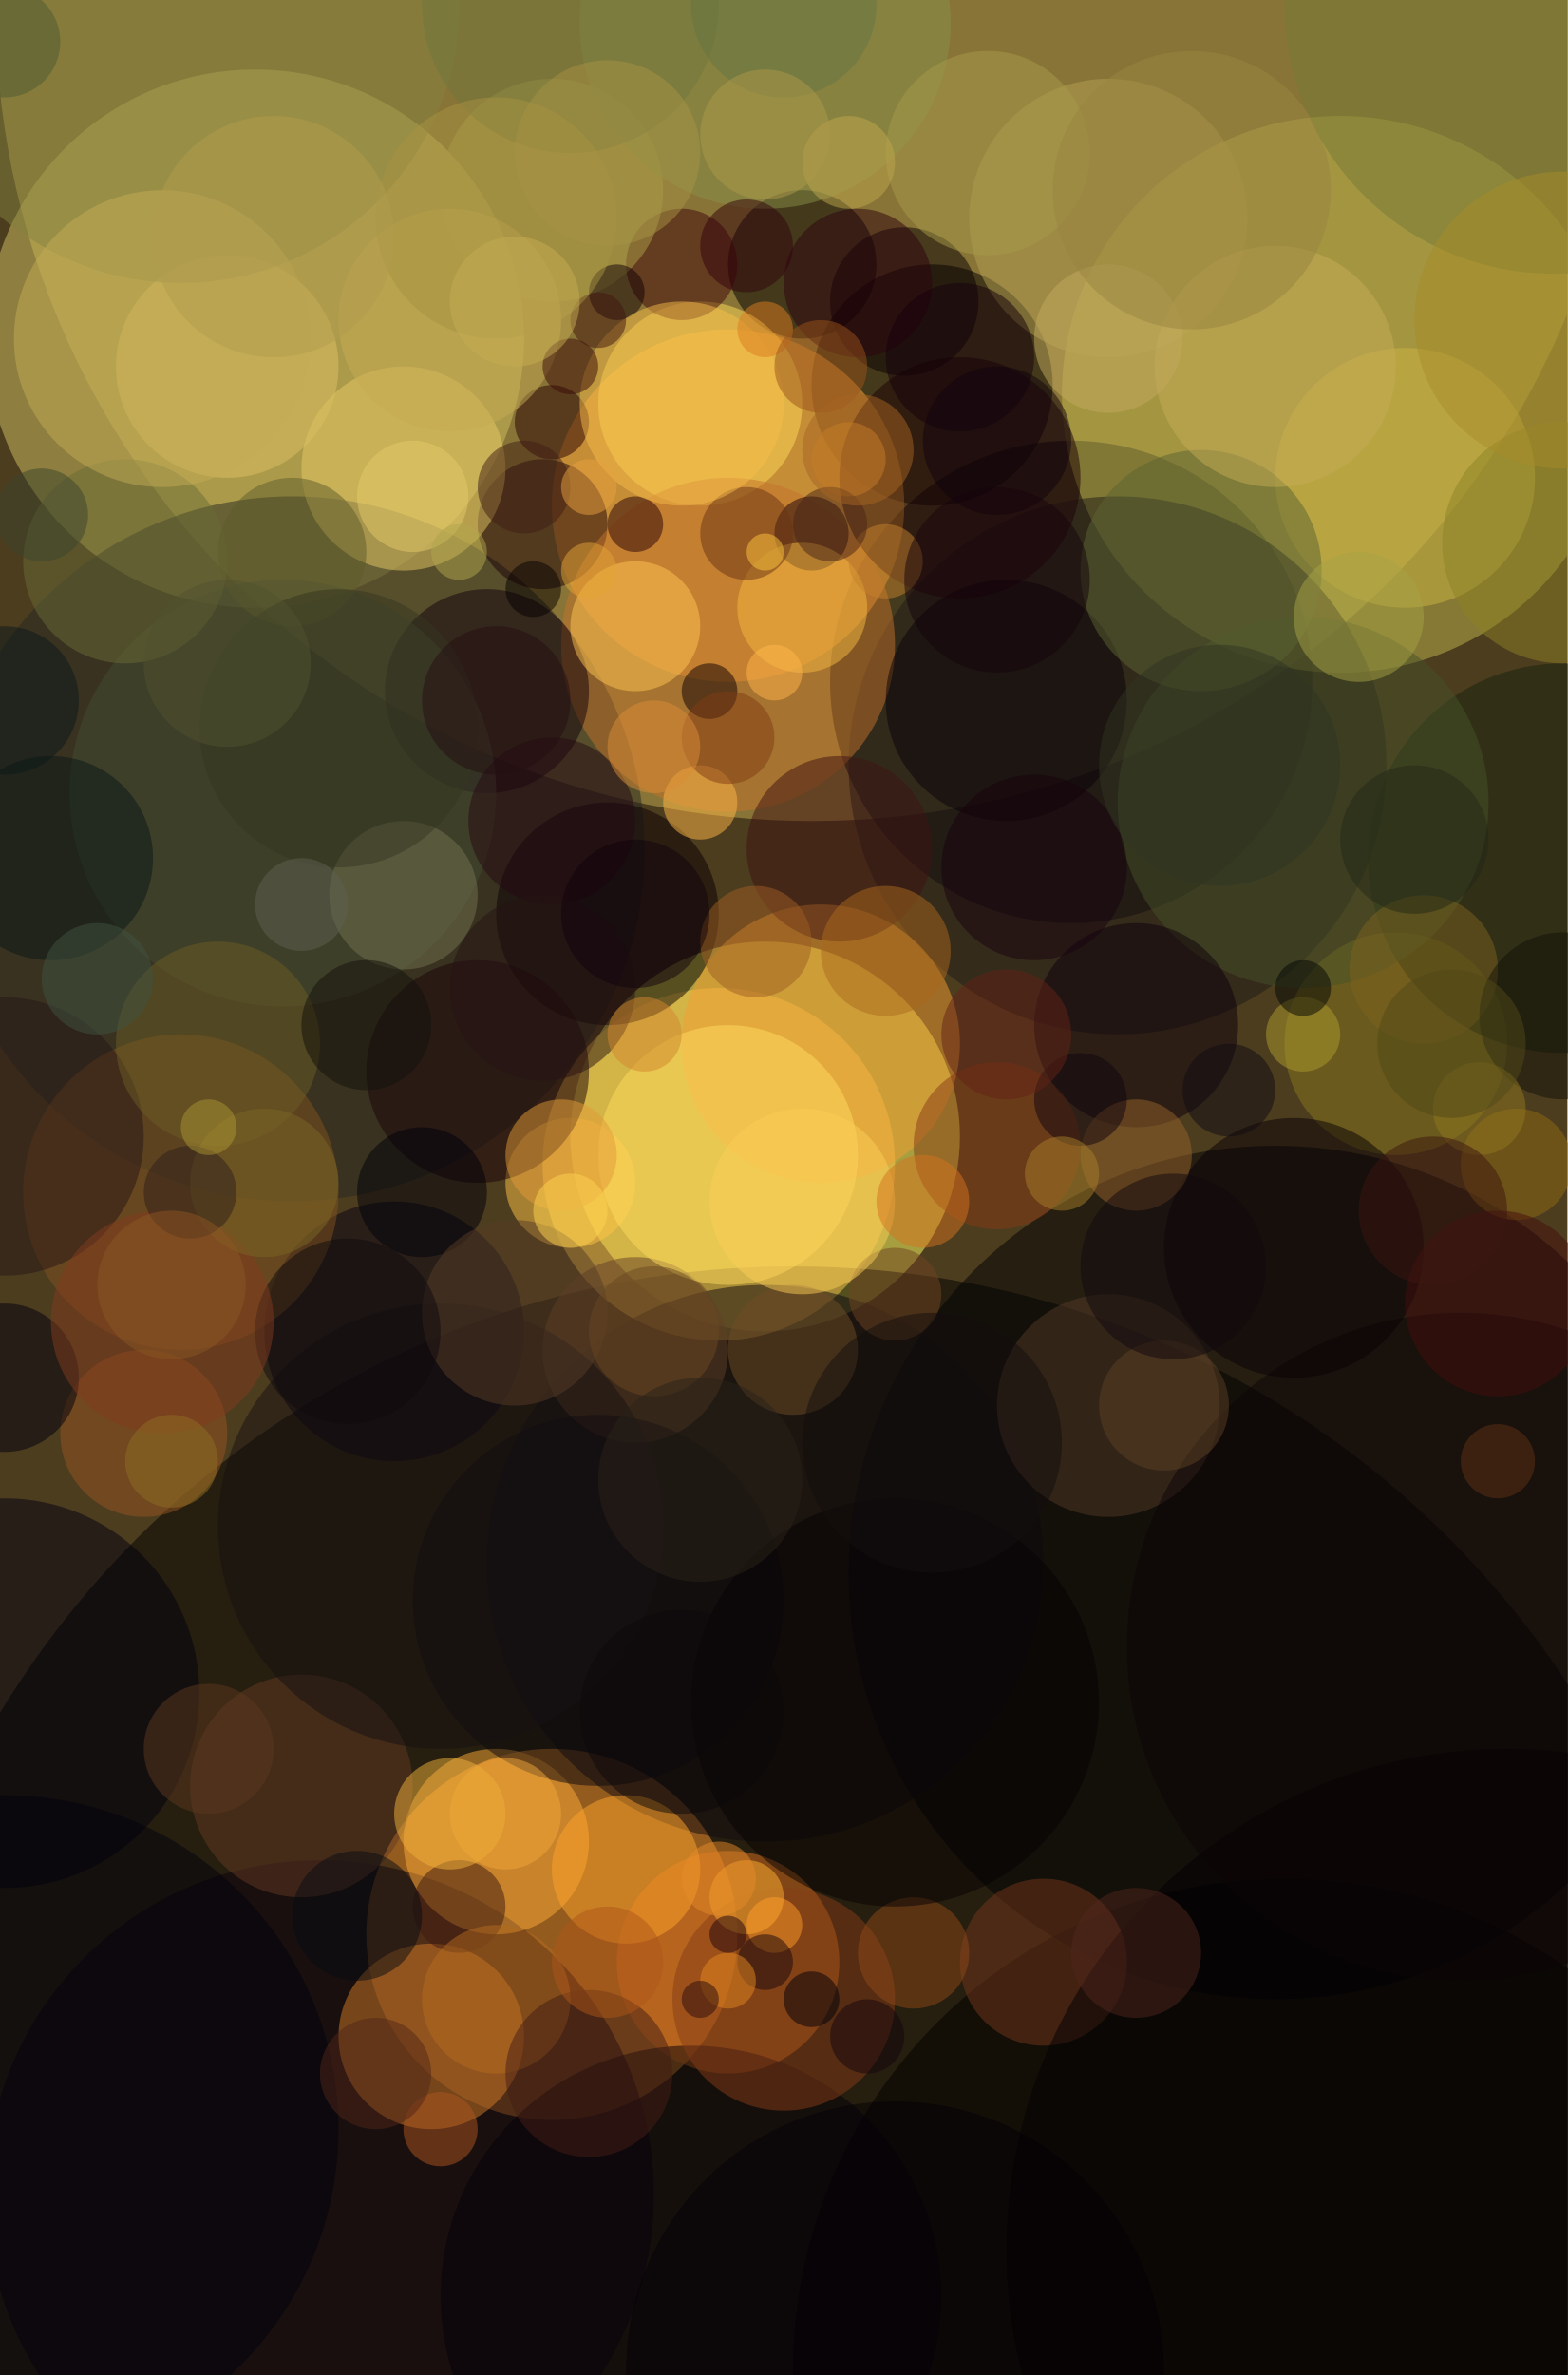
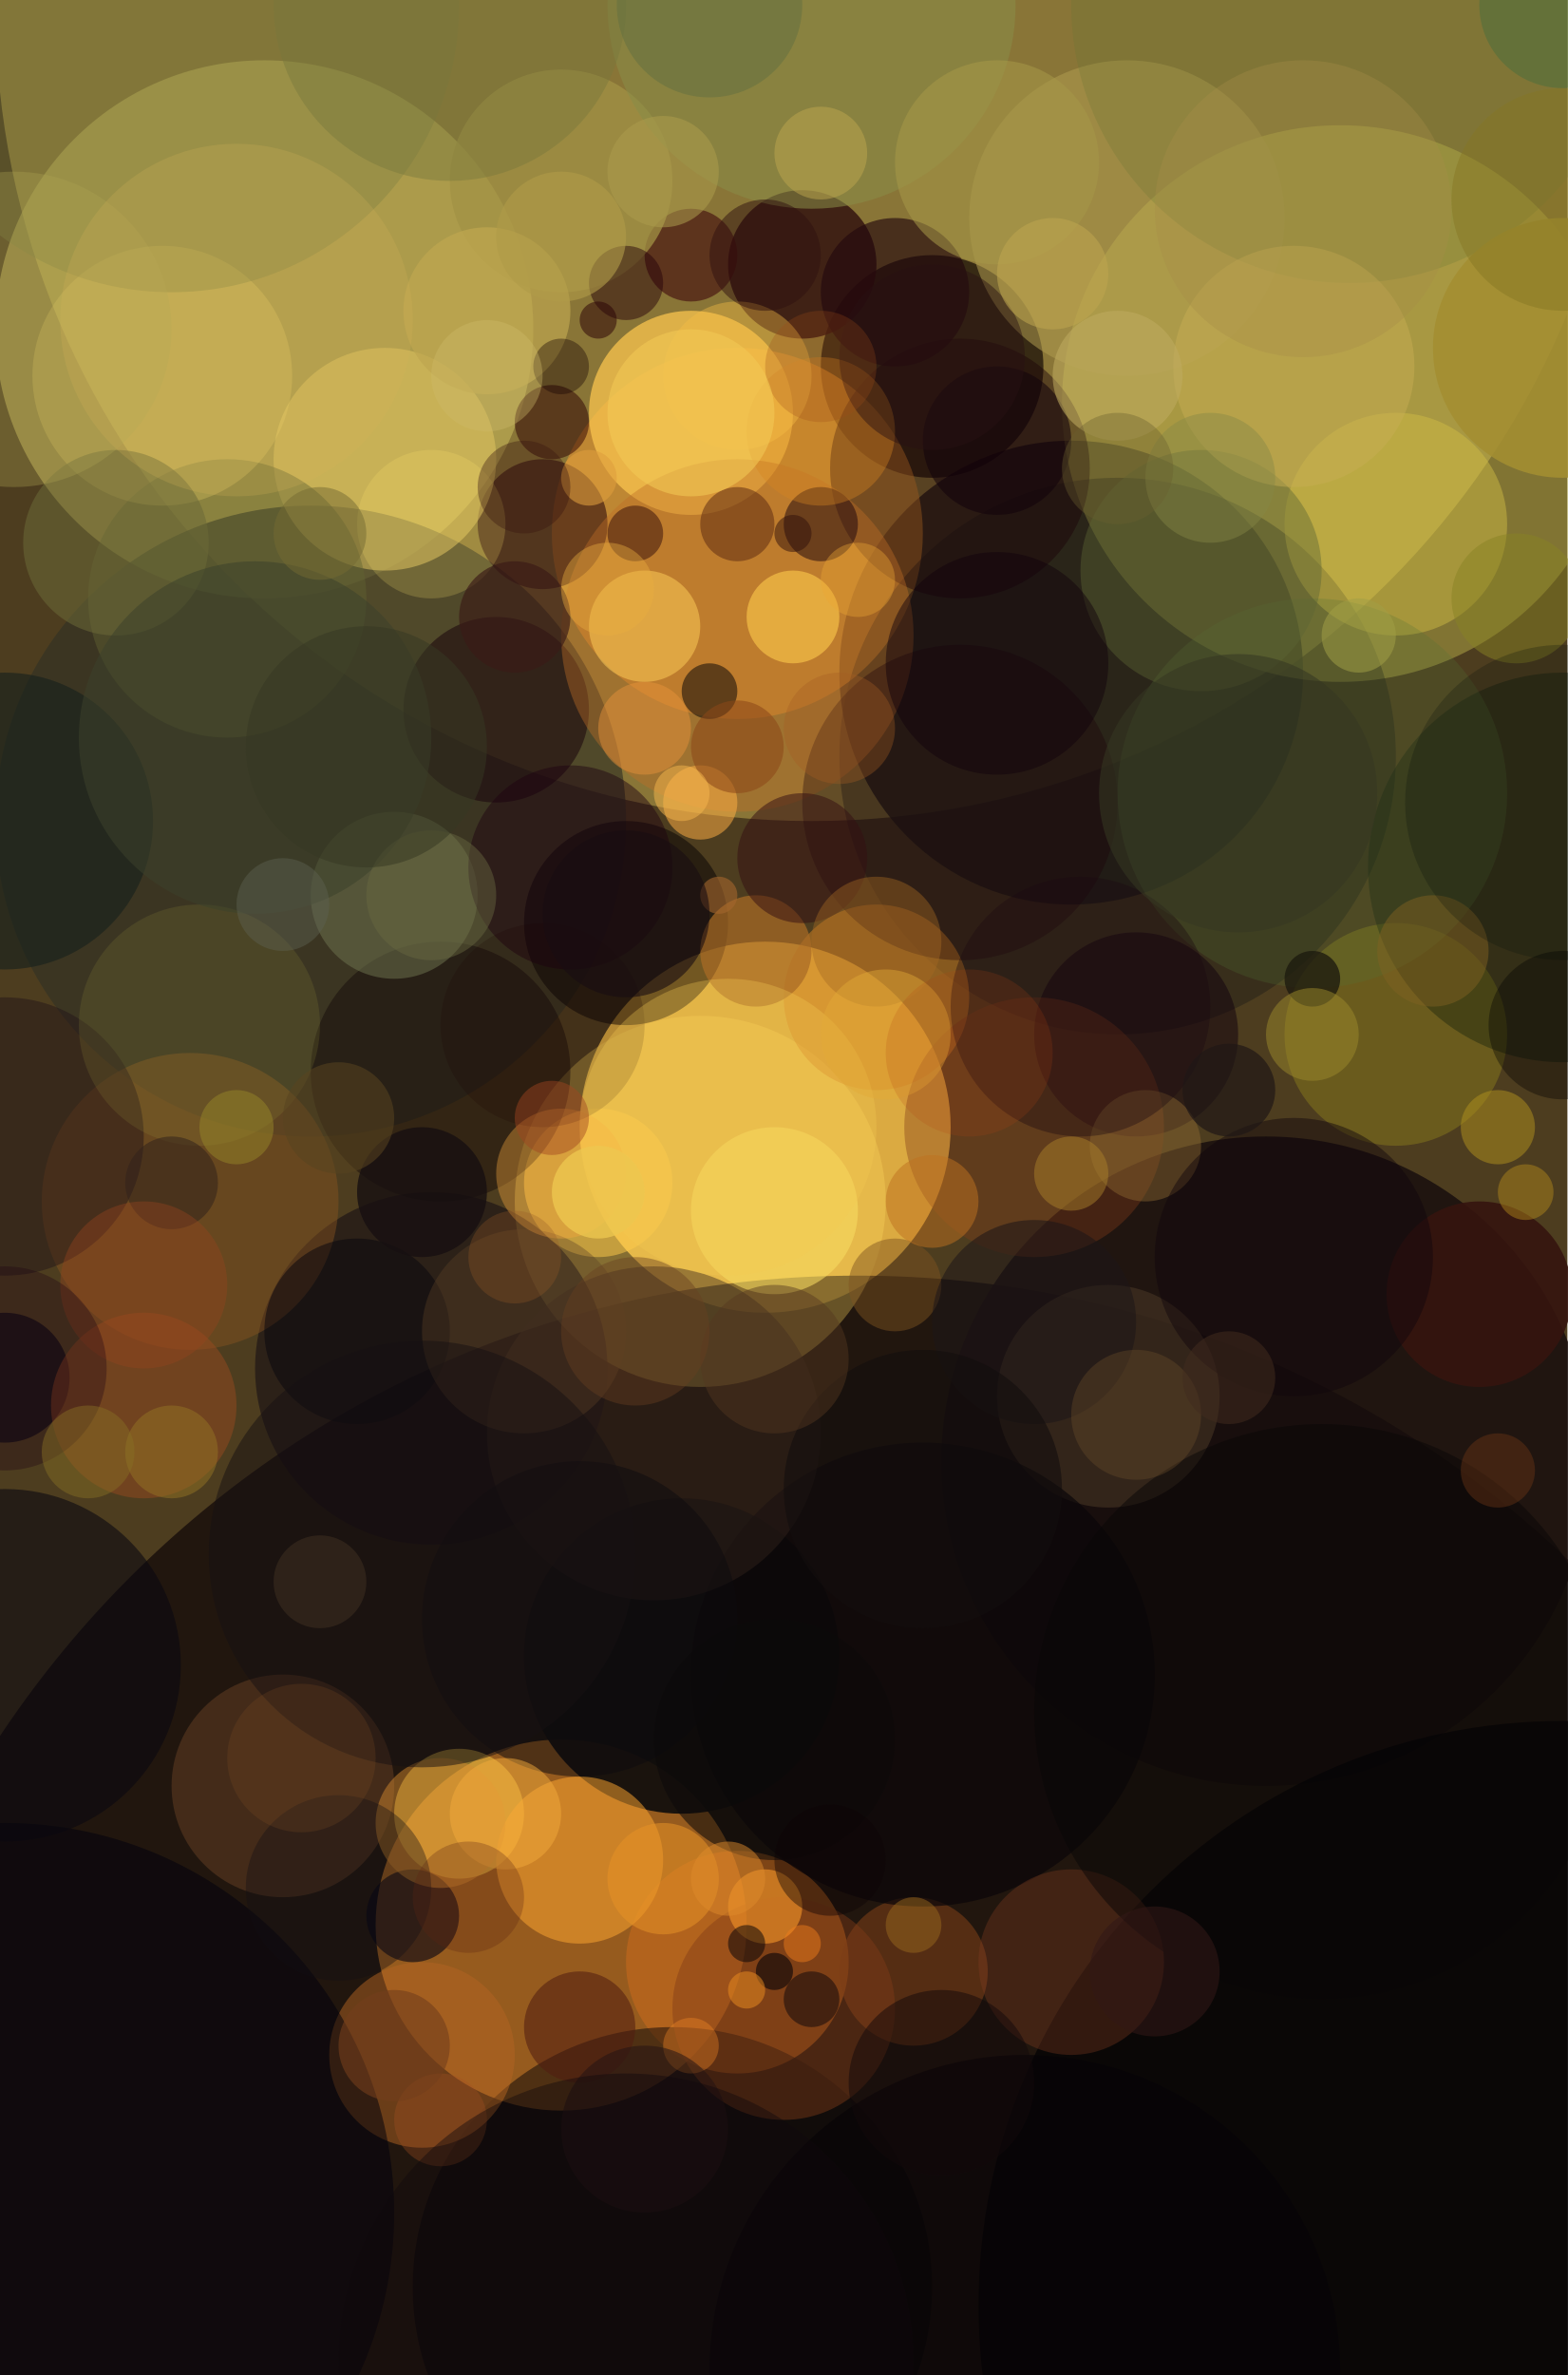
- <svg xmlns="http://www.w3.org/2000/svg" version="1.1" width="507" height="768">
-   <rect x="0" y="0" width="507" height="768" fill="#4d3d1f" />
-   <g transform="scale(3) translate(0.5 0.5)">
-     <ellipse fill="#c6ac50" fill-opacity="0.502" cx="87" cy="0" rx="88" ry="88" />
-     <ellipse fill="#ffff60" fill-opacity="0.502" cx="82" cy="122" rx="21" ry="21" />
-     <ellipse fill="#000000" fill-opacity="0.502" cx="85" cy="236" rx="100" ry="100" />
-     <ellipse fill="#ff972e" fill-opacity="0.502" cx="59" cy="208" rx="20" ry="20" />
-     <ellipse fill="#000007" fill-opacity="0.502" cx="115" cy="73" rx="26" ry="26" />
-     <ellipse fill="#cfc060" fill-opacity="0.502" cx="27" cy="36" rx="29" ry="29" />
-     <ellipse fill="#c0b54d" fill-opacity="0.502" cx="144" cy="42" rx="30" ry="30" />
-     <ellipse fill="#000005" fill-opacity="0.502" cx="137" cy="169" rx="46" ry="46" />
-     <ellipse fill="#000000" fill-opacity="0.502" cx="100" cy="41" rx="13" ry="13" />
-     <ellipse fill="#262922" fill-opacity="0.502" cx="31" cy="91" rx="38" ry="38" />
-     <ellipse fill="#ffca51" fill-opacity="0.502" cx="77" cy="125" rx="19" ry="19" />
-     <ellipse fill="#ffa536" fill-opacity="0.502" cx="78" cy="54" rx="19" ry="19" />
-     <ellipse fill="#000000" fill-opacity="0.502" cx="138" cy="255" rx="53" ry="53" />
-     <ellipse fill="#dc6f1e" fill-opacity="0.502" cx="78" cy="211" rx="12" ry="12" />
-     <ellipse fill="#1f1b18" fill-opacity="0.502" cx="120" cy="82" rx="29" ry="29" />
-     <ellipse fill="#000000" fill-opacity="0.502" cx="86" cy="28" rx="8" ry="8" />
-     <ellipse fill="#0d010e" fill-opacity="0.502" cx="34" cy="236" rx="36" ry="36" />
-     <ellipse fill="#d57d26" fill-opacity="0.502" cx="46" cy="219" rx="10" ry="10" />
-     <ellipse fill="#fcac38" fill-opacity="0.502" cx="53" cy="198" rx="10" ry="10" />
-     <ellipse fill="#ffdb58" fill-opacity="0.502" cx="75" cy="43" rx="11" ry="11" />
-     <ellipse fill="#110a10" fill-opacity="0.502" cx="82" cy="168" rx="30" ry="30" />
-     <ellipse fill="#1b0007" fill-opacity="0.502" cx="58" cy="56" rx="7" ry="7" />
-     <ellipse fill="#f49e33" fill-opacity="0.502" cx="88" cy="112" rx="15" ry="15" />
-     <ellipse fill="#0a0004" fill-opacity="0.502" cx="65" cy="98" rx="12" ry="12" />
-     <ellipse fill="#c3732a" fill-opacity="0.502" cx="78" cy="69" rx="18" ry="18" />
-     <ellipse fill="#060112" fill-opacity="0.502" cx="42" cy="143" rx="14" ry="14" />
-     <ellipse fill="#e6c864" fill-opacity="0.502" cx="43" cy="50" rx="11" ry="11" />
-     <ellipse fill="#1d0006" fill-opacity="0.502" cx="103" cy="51" rx="13" ry="13" />
-     <ellipse fill="#13010c" fill-opacity="0.502" cx="52" cy="74" rx="11" ry="11" />
-     <ellipse fill="#815220" fill-opacity="0.502" cx="19" cy="128" rx="17" ry="17" />
-     <ellipse fill="#ffc446" fill-opacity="0.502" cx="61" cy="127" rx="7" ry="7" />
-     <ellipse fill="#090002" fill-opacity="0.502" cx="97" cy="32" rx="8" ry="8" />
-     <ellipse fill="#89791c" fill-opacity="0.502" cx="150" cy="112" rx="12" ry="12" />
-     <ellipse fill="#543a29" fill-opacity="0.502" cx="119" cy="151" rx="12" ry="12" />
-     <ellipse fill="#ffa42b" fill-opacity="0.502" cx="67" cy="201" rx="8" ry="8" />
-     <ellipse fill="#050008" fill-opacity="0.502" cx="74" cy="247" rx="27" ry="27" />
-     <ellipse fill="#624026" fill-opacity="0.502" cx="68" cy="145" rx="10" ry="10" />
-     <ellipse fill="#ffdc5e" fill-opacity="0.502" cx="78" cy="124" rx="14" ry="14" />
-     <ellipse fill="#75371d" fill-opacity="0.502" cx="112" cy="211" rx="9" ry="9" />
-     <ellipse fill="#b4a053" fill-opacity="0.502" cx="119" cy="23" rx="15" ry="15" />
-     <ellipse fill="#030010" fill-opacity="0.502" cx="0" cy="182" rx="21" ry="21" />
-     <ellipse fill="#16230f" fill-opacity="0.502" cx="168" cy="92" rx="21" ry="21" />
-     <ellipse fill="#454c33" fill-opacity="0.502" cx="30" cy="85" rx="23" ry="23" />
-     <ellipse fill="#475229" fill-opacity="0.502" cx="140" cy="86" rx="20" ry="20" />
-     <ellipse fill="#1b0208" fill-opacity="0.502" cx="51" cy="115" rx="12" ry="12" />
-     <ellipse fill="#410508" fill-opacity="0.502" cx="73" cy="28" rx="6" ry="6" />
-     <ellipse fill="#643b23" fill-opacity="0.502" cx="32" cy="192" rx="12" ry="12" />
-     <ellipse fill="#020005" fill-opacity="0.502" cx="162" cy="242" rx="54" ry="54" />
-     <ellipse fill="#160008" fill-opacity="0.502" cx="87" cy="57" rx="4" ry="4" />
-     <ellipse fill="#0a0008" fill-opacity="0.502" cx="108" cy="75" rx="13" ry="13" />
-     <ellipse fill="#0f000d" fill-opacity="0.502" cx="122" cy="110" rx="11" ry="11" />
-     <ellipse fill="#ccb544" fill-opacity="0.502" cx="151" cy="51" rx="14" ry="14" />
-     <ellipse fill="#853d17" fill-opacity="0.502" cx="84" cy="215" rx="12" ry="12" />
-     <ellipse fill="#00020d" fill-opacity="0.502" cx="0" cy="229" rx="36" ry="36" />
-     <ellipse fill="#ffc552" fill-opacity="0.502" cx="68" cy="67" rx="7" ry="7" />
-     <ellipse fill="#dbc062" fill-opacity="0.502" cx="24" cy="39" rx="12" ry="12" />
-     <ellipse fill="#3f1313" fill-opacity="0.502" cx="90" cy="91" rx="10" ry="10" />
-     <ellipse fill="#080007" fill-opacity="0.502" cx="139" cy="134" rx="14" ry="14" />
-     <ellipse fill="#aea04a" fill-opacity="0.502" cx="59" cy="20" rx="12" ry="12" />
-     <ellipse fill="#965421" fill-opacity="0.502" cx="15" cy="154" rx="9" ry="9" />
-     <ellipse fill="#0c080e" fill-opacity="0.502" cx="64" cy="172" rx="20" ry="20" />
-     <ellipse fill="#6b6c37" fill-opacity="0.502" cx="13" cy="60" rx="11" ry="11" />
-     <ellipse fill="#261717" fill-opacity="0.502" cx="0" cy="122" rx="15" ry="15" />
-     <ellipse fill="#5a6433" fill-opacity="0.502" cx="129" cy="61" rx="13" ry="13" />
-     <ellipse fill="#883a15" fill-opacity="0.502" cx="107" cy="123" rx="9" ry="9" />
-     <ellipse fill="#00000f" fill-opacity="0.502" cx="0" cy="148" rx="8" ry="8" />
-     <ellipse fill="#290004" fill-opacity="0.502" cx="59" cy="45" rx="4" ry="4" />
-     <ellipse fill="#ffaf30" fill-opacity="0.502" cx="80" cy="204" rx="4" ry="4" />
-     <ellipse fill="#848141" fill-opacity="0.502" cx="19" cy="0" rx="30" ry="30" />
-     <ellipse fill="#737350" fill-opacity="0.502" cx="43" cy="96" rx="8" ry="8" />
-     <ellipse fill="#3e1a11" fill-opacity="0.502" cx="49" cy="205" rx="5" ry="5" />
-     <ellipse fill="#0c0002" fill-opacity="0.502" cx="76" cy="74" rx="3" ry="3" />
-     <ellipse fill="#8d4918" fill-opacity="0.502" cx="98" cy="210" rx="6" ry="6" />
-     <ellipse fill="#ffb746" fill-opacity="0.502" cx="75" cy="86" rx="4" ry="4" />
-     <ellipse fill="#060205" fill-opacity="0.502" cx="96" cy="183" rx="22" ry="22" />
-     <ellipse fill="#95622c" fill-opacity="0.502" cx="122" cy="124" rx="6" ry="6" />
-     <ellipse fill="#091616" fill-opacity="0.502" cx="5" cy="92" rx="11" ry="11" />
-     <ellipse fill="#f6b941" fill-opacity="0.502" cx="86" cy="65" rx="7" ry="7" />
-     <ellipse fill="#714d27" fill-opacity="0.502" cx="85" cy="145" rx="7" ry="7" />
-     <ellipse fill="#c1ab55" fill-opacity="0.502" cx="17" cy="36" rx="16" ry="16" />
-     <ellipse fill="#f2b23d" fill-opacity="0.502" cx="48" cy="195" rx="6" ry="6" />
-     <ellipse fill="#290206" fill-opacity="0.502" cx="68" cy="56" rx="3" ry="3" />
-     <ellipse fill="#0d0407" fill-opacity="0.502" cx="157" cy="177" rx="36" ry="36" />
-     <ellipse fill="#87904a" fill-opacity="0.502" cx="82" cy="2" rx="20" ry="20" />
-     <ellipse fill="#6a3515" fill-opacity="0.502" cx="80" cy="57" rx="5" ry="5" />
-     <ellipse fill="#01000a" fill-opacity="0.502" cx="45" cy="128" rx="7" ry="7" />
-     <ellipse fill="#9d5e23" fill-opacity="0.502" cx="81" cy="101" rx="6" ry="6" />
-     <ellipse fill="#c6ac54" fill-opacity="0.502" cx="48" cy="34" rx="12" ry="12" />
-     <ellipse fill="#e4932b" fill-opacity="0.502" cx="91" cy="49" rx="4" ry="4" />
-     <ellipse fill="#ae5721" fill-opacity="0.502" cx="47" cy="229" rx="4" ry="4" />
-     <ellipse fill="#161013" fill-opacity="0.502" cx="47" cy="164" rx="24" ry="24" />
-     <ellipse fill="#100006" fill-opacity="0.502" cx="66" cy="31" rx="3" ry="3" />
-     <ellipse fill="#573c26" fill-opacity="0.502" cx="55" cy="141" rx="10" ry="10" />
-     <ellipse fill="#757a35" fill-opacity="0.502" cx="167" cy="0" rx="29" ry="29" />
-     <ellipse fill="#b36a1f" fill-opacity="0.502" cx="53" cy="215" rx="8" ry="8" />
-     <ellipse fill="#c5ac56" fill-opacity="0.502" cx="137" cy="39" rx="13" ry="13" />
-     <ellipse fill="#090c13" fill-opacity="0.502" cx="38" cy="206" rx="7" ry="7" />
-     <ellipse fill="#50271c" fill-opacity="0.502" cx="122" cy="210" rx="7" ry="7" />
-     <ellipse fill="#e29939" fill-opacity="0.502" cx="60" cy="124" rx="6" ry="6" />
-     <ellipse fill="#6a5d25" fill-opacity="0.502" cx="23" cy="112" rx="11" ry="11" />
-     <ellipse fill="#7c621f" fill-opacity="0.502" cx="153" cy="104" rx="8" ry="8" />
-     <ellipse fill="#aa681d" fill-opacity="0.502" cx="95" cy="102" rx="7" ry="7" />
-     <ellipse fill="#2d030e" fill-opacity="0.502" cx="92" cy="30" rx="8" ry="8" />
-     <ellipse fill="#260813" fill-opacity="0.502" cx="59" cy="88" rx="9" ry="9" />
-     <ellipse fill="#a5a245" fill-opacity="0.502" cx="146" cy="66" rx="7" ry="7" />
-     <ellipse fill="#8b8224" fill-opacity="0.502" cx="168" cy="58" rx="13" ry="13" />
-     <ellipse fill="#8f6a14" fill-opacity="0.502" cx="163" cy="125" rx="6" ry="6" />
-     <ellipse fill="#c5812c" fill-opacity="0.502" cx="95" cy="60" rx="4" ry="4" />
-     <ellipse fill="#470f0e" fill-opacity="0.502" cx="161" cy="140" rx="10" ry="10" />
-     <ellipse fill="#17000d" fill-opacity="0.502" cx="103" cy="38" rx="8" ry="8" />
-     <ellipse fill="#c1aa5e" fill-opacity="0.502" cx="119" cy="36" rx="8" ry="8" />
-     <ellipse fill="#00000b" fill-opacity="0.502" cx="87" cy="215" rx="3" ry="3" />
-     <ellipse fill="#070000" fill-opacity="0.502" cx="57" cy="63" rx="3" ry="3" />
-     <ellipse fill="#0f0a0f" fill-opacity="0.502" cx="37" cy="143" rx="10" ry="10" />
-     <ellipse fill="#33020d" fill-opacity="0.502" cx="80" cy="26" rx="5" ry="5" />
-     <ellipse fill="#f5bb4b" fill-opacity="0.502" cx="73" cy="43" rx="11" ry="11" />
-     <ellipse fill="#813a1e" fill-opacity="0.502" cx="17" cy="142" rx="12" ry="12" />
-     <ellipse fill="#ae9b2f" fill-opacity="0.502" cx="140" cy="111" rx="4" ry="4" />
-     <ellipse fill="#a59a4a" fill-opacity="0.502" cx="106" cy="16" rx="11" ry="11" />
-     <ellipse fill="#ff9d28" fill-opacity="0.502" cx="83" cy="207" rx="3" ry="3" />
-     <ellipse fill="#704422" fill-opacity="0.502" cx="96" cy="139" rx="5" ry="5" />
-     <ellipse fill="#db7d1e" fill-opacity="0.502" cx="82" cy="35" rx="3" ry="3" />
-     <ellipse fill="#451e14" fill-opacity="0.502" cx="63" cy="223" rx="9" ry="9" />
-     <ellipse fill="#3a0b08" fill-opacity="0.502" cx="61" cy="39" rx="3" ry="3" />
-     <ellipse fill="#fbce57" fill-opacity="0.502" cx="86" cy="129" rx="10" ry="10" />
-     <ellipse fill="#803d15" fill-opacity="0.502" cx="78" cy="79" rx="5" ry="5" />
-     <ellipse fill="#10050e" fill-opacity="0.502" cx="116" cy="118" rx="5" ry="5" />
-     <ellipse fill="#a58b29" fill-opacity="0.502" cx="168" cy="34" rx="16" ry="16" />
-     <ellipse fill="#5c4025" fill-opacity="0.502" cx="125" cy="151" rx="7" ry="7" />
-     <ellipse fill="#401e15" fill-opacity="0.502" cx="56" cy="52" rx="5" ry="5" />
-     <ellipse fill="#6b4923" fill-opacity="0.502" cx="70" cy="143" rx="7" ry="7" />
-     <ellipse fill="#12100a" fill-opacity="0.502" cx="39" cy="110" rx="7" ry="7" />
-     <ellipse fill="#a67e29" fill-opacity="0.502" cx="114" cy="126" rx="4" ry="4" />
-     <ellipse fill="#988441" fill-opacity="0.502" cx="128" cy="20" rx="15" ry="15" />
-     <ellipse fill="#5e5c2b" fill-opacity="0.502" cx="31" cy="59" rx="8" ry="8" />
-     <ellipse fill="#020606" fill-opacity="0.502" cx="140" cy="106" rx="3" ry="3" />
-     <ellipse fill="#100a13" fill-opacity="0.502" cx="132" cy="117" rx="5" ry="5" />
-     <ellipse fill="#19080c" fill-opacity="0.502" cx="82" cy="211" rx="3" ry="3" />
-     <ellipse fill="#5d3920" fill-opacity="0.502" cx="22" cy="188" rx="7" ry="7" />
-     <ellipse fill="#7d6725" fill-opacity="0.502" cx="28" cy="127" rx="8" ry="8" />
-     <ellipse fill="#d4721f" fill-opacity="0.502" cx="99" cy="129" rx="5" ry="5" />
-     <ellipse fill="#2f1f1c" fill-opacity="0.502" cx="20" cy="128" rx="5" ry="5" />
-     <ellipse fill="#71763c" fill-opacity="0.502" cx="61" cy="0" rx="16" ry="16" />
-     <ellipse fill="#131208" fill-opacity="0.502" cx="168" cy="109" rx="9" ry="9" />
-     <ellipse fill="#e3c96a" fill-opacity="0.502" cx="44" cy="53" rx="6" ry="6" />
-     <ellipse fill="#140e0f" fill-opacity="0.502" cx="100" cy="155" rx="14" ry="14" />
-     <ellipse fill="#bea54d" fill-opacity="0.502" cx="91" cy="17" rx="5" ry="5" />
-     <ellipse fill="#050107" fill-opacity="0.502" cx="96" cy="255" rx="29" ry="29" />
-     <ellipse fill="#da8c37" fill-opacity="0.502" cx="70" cy="80" rx="5" ry="5" />
-     <ellipse fill="#e79f3e" fill-opacity="0.502" cx="63" cy="52" rx="3" ry="3" />
-     <ellipse fill="#343621" fill-opacity="0.502" cx="36" cy="78" rx="15" ry="15" />
-     <ellipse fill="#18020e" fill-opacity="0.502" cx="111" cy="93" rx="10" ry="10" />
-     <ellipse fill="#11030c" fill-opacity="0.502" cx="107" cy="47" rx="8" ry="8" />
-     <ellipse fill="#2b2219" fill-opacity="0.502" cx="75" cy="159" rx="11" ry="11" />
-     <ellipse fill="#11090f" fill-opacity="0.502" cx="126" cy="136" rx="10" ry="10" />
-     <ellipse fill="#512619" fill-opacity="0.502" cx="40" cy="223" rx="6" ry="6" />
-     <ellipse fill="#43160f" fill-opacity="0.502" cx="64" cy="34" rx="3" ry="3" />
-     <ellipse fill="#a59244" fill-opacity="0.502" cx="65" cy="16" rx="10" ry="10" />
-     <ellipse fill="#e68a29" fill-opacity="0.502" cx="77" cy="202" rx="4" ry="4" />
-     <ellipse fill="#e38821" fill-opacity="0.502" cx="78" cy="213" rx="3" ry="3" />
-     <ellipse fill="#99521a" fill-opacity="0.502" cx="88" cy="39" rx="5" ry="5" />
-     <ellipse fill="#261212" fill-opacity="0.502" cx="58" cy="106" rx="10" ry="10" />
-     <ellipse fill="#3b452c" fill-opacity="0.502" cx="4" cy="55" rx="5" ry="5" />
-     <ellipse fill="#a59142" fill-opacity="0.502" cx="53" cy="23" rx="13" ry="13" />
-     <ellipse fill="#fdd451" fill-opacity="0.502" cx="61" cy="130" rx="4" ry="4" />
-     <ellipse fill="#603117" fill-opacity="0.502" cx="161" cy="157" rx="4" ry="4" />
-     <ellipse fill="#632316" fill-opacity="0.502" cx="108" cy="111" rx="7" ry="7" />
-     <ellipse fill="#90781e" fill-opacity="0.502" cx="159" cy="119" rx="5" ry="5" />
-     <ellipse fill="#efa838" fill-opacity="0.502" cx="54" cy="195" rx="6" ry="6" />
-     <ellipse fill="#0c090a" fill-opacity="0.502" cx="73" cy="184" rx="11" ry="11" />
-     <ellipse fill="#e4a336" fill-opacity="0.502" cx="63" cy="61" rx="3" ry="3" />
-     <ellipse fill="#ffc53d" fill-opacity="0.502" cx="82" cy="59" rx="2" ry="2" />
-     <ellipse fill="#50522f" fill-opacity="0.502" cx="24" cy="71" rx="9" ry="9" />
-     <ellipse fill="#3d1710" fill-opacity="0.502" cx="154" cy="130" rx="8" ry="8" />
-     <ellipse fill="#5f6150" fill-opacity="0.502" cx="32" cy="97" rx="5" ry="5" />
-     <ellipse fill="#252816" fill-opacity="0.502" cx="152" cy="90" rx="8" ry="8" />
-     <ellipse fill="#16050c" fill-opacity="0.502" cx="107" cy="62" rx="10" ry="10" />
-     <ellipse fill="#415240" fill-opacity="0.502" cx="10" cy="105" rx="6" ry="6" />
-     <ellipse fill="#0d191b" fill-opacity="0.502" cx="0" cy="75" rx="8" ry="8" />
-     <ellipse fill="#240f12" fill-opacity="0.502" cx="53" cy="75" rx="8" ry="8" />
-     <ellipse fill="#14040f" fill-opacity="0.502" cx="93" cy="219" rx="4" ry="4" />
-     <ellipse fill="#647443" fill-opacity="0.502" cx="84" cy="0" rx="10" ry="10" />
-     <ellipse fill="#4d5b31" fill-opacity="0.502" cx="0" cy="4" rx="6" ry="6" />
-     <ellipse fill="#1e040e" fill-opacity="0.502" cx="78" cy="208" rx="2" ry="2" />
-     <ellipse fill="#482416" fill-opacity="0.502" cx="89" cy="56" rx="4" ry="4" />
-     <ellipse fill="#280c0d" fill-opacity="0.502" cx="75" cy="215" rx="2" ry="2" />
-     <ellipse fill="#514918" fill-opacity="0.502" cx="156" cy="112" rx="8" ry="8" />
-     <ellipse fill="#c5ac53" fill-opacity="0.502" cx="55" cy="32" rx="7" ry="7" />
-     <ellipse fill="#10030d" fill-opacity="0.502" cx="68" cy="98" rx="8" ry="8" />
-     <ellipse fill="#ab9849" fill-opacity="0.502" cx="82" cy="14" rx="7" ry="7" />
-     <ellipse fill="#d1862e" fill-opacity="0.502" cx="69" cy="111" rx="4" ry="4" />
-     <ellipse fill="#feb64b" fill-opacity="0.502" cx="83" cy="72" rx="3" ry="3" />
-     <ellipse fill="#313422" fill-opacity="0.502" cx="131" cy="82" rx="13" ry="13" />
-     <ellipse fill="#b2a64d" fill-opacity="0.502" cx="49" cy="59" rx="3" ry="3" />
-     <ellipse fill="#a99432" fill-opacity="0.502" cx="22" cy="121" rx="3" ry="3" />
-     <ellipse fill="#8a5722" fill-opacity="0.502" cx="18" cy="138" rx="8" ry="8" />
-     <ellipse fill="#a66522" fill-opacity="0.502" cx="92" cy="48" rx="6" ry="6" />
-     <ellipse fill="#ae5718" fill-opacity="0.502" cx="65" cy="211" rx="6" ry="6" />
-     <ellipse fill="#b19b4e" fill-opacity="0.502" cx="29" cy="25" rx="13" ry="13" />
-     <ellipse fill="#8f6e24" fill-opacity="0.502" cx="18" cy="157" rx="5" ry="5" />
-   </g>
+ <svg xmlns="http://www.w3.org/2000/svg" width="676" height="1024" viewBox="0 0 169 256">
+   <rect width="169" height="256" fill="#4d3d1f" />
+   <circle cx="87.5" cy="0.5" r="88" fill="#bda44d" fill-opacity="0.541" />
+   <circle cx="82.5" cy="121.5" r="20" fill="#ffc64b" fill-opacity="0.796" />
+   <circle cx="92.5" cy="248.5" r="111" fill="#0a0005" fill-opacity="0.647" />
+   <circle cx="60.5" cy="207.5" r="20" fill="#dd8529" fill-opacity="0.624" />
+   <circle cx="115.5" cy="72.5" r="25" fill="#221b15" fill-opacity="0.78" />
+   <circle cx="28.5" cy="35.5" r="29" fill="#ccbc5e" fill-opacity="0.525" />
+   <circle cx="144.5" cy="43.5" r="30" fill="#ddd657" fill-opacity="0.361" />
+   <circle cx="100.5" cy="39.5" r="12" fill="#0a0000" fill-opacity="0.639" />
+   <circle cx="33.5" cy="88.5" r="34" fill="#313224" fill-opacity="0.651" />
+   <circle cx="136.5" cy="157.5" r="35" fill="#170d0d" fill-opacity="0.82" />
+   <circle cx="79.5" cy="57.5" r="20" fill="#ff9e31" fill-opacity="0.447" />
+   <circle cx="75.5" cy="129.5" r="20" fill="#ffd95c" fill-opacity="0.314" />
+   <circle cx="168.5" cy="248.5" r="63" fill="#000003" fill-opacity="0.698" />
+   <circle cx="79.5" cy="211.5" r="12" fill="#c8691d" fill-opacity="0.561" />
+   <circle cx="86.5" cy="28.5" r="8" fill="#2f0e0d" fill-opacity="0.8" />
+   <circle cx="74.5" cy="44.5" r="11" fill="#f8c34e" fill-opacity="0.753" />
+   <circle cx="120.5" cy="81.5" r="30" fill="#0f1015" fill-opacity="0.325" />
+   <circle cx="67.5" cy="99.5" r="11" fill="#060003" fill-opacity="0.49" />
+   <circle cx="49.5" cy="195.5" r="7" fill="#ffd449" fill-opacity="0.482" />
+   <circle cx="46.5" cy="147.5" r="19" fill="#120b13" fill-opacity="0.541" />
+   <circle cx="72.5" cy="246.5" r="28" fill="#020008" fill-opacity="0.471" />
+   <circle cx="73.5" cy="178.5" r="17" fill="#110d0c" fill-opacity="0.922" />
+   <circle cx="58.5" cy="56.5" r="7" fill="#28060c" fill-opacity="0.561" />
+   <circle cx="45.5" cy="221.5" r="10" fill="#b26323" fill-opacity="0.506" />
+   <circle cx="41.5" cy="49.5" r="12" fill="#e4c862" fill-opacity="0.502" />
+   <circle cx="62.5" cy="200.5" r="9" fill="#ffa72f" fill-opacity="0.51" />
+   <circle cx="0.5" cy="238.5" r="42" fill="#00000d" fill-opacity="0.525" />
+   <circle cx="103.5" cy="50.5" r="14" fill="#1b0008" fill-opacity="0.439" />
+   <circle cx="94.5" cy="107.5" r="10" fill="#d48425" fill-opacity="0.502" />
+   <circle cx="64.5" cy="127.5" r="8" fill="#ffcb4a" fill-opacity="0.518" />
+   <circle cx="30.5" cy="192.5" r="12" fill="#774c2a" fill-opacity="0.404" />
+   <circle cx="47.5" cy="115.5" r="14" fill="#0b0003" fill-opacity="0.396" />
+   <circle cx="150.5" cy="111.5" r="12" fill="#8a7a1c" fill-opacity="0.49" />
+   <circle cx="121.5" cy="23.5" r="17" fill="#af9c51" fill-opacity="0.541" />
+   <circle cx="168.5" cy="93.5" r="21" fill="#001308" fill-opacity="0.329" />
+   <circle cx="44.5" cy="206.5" r="5" fill="#030313" fill-opacity="0.588" />
+   <circle cx="53.5" cy="76.5" r="10" fill="#17000b" fill-opacity="0.514" />
+   <circle cx="79.5" cy="68.5" r="19" fill="#bf6e27" fill-opacity="0.404" />
+   <circle cx="0.5" cy="179.5" r="19" fill="#090710" fill-opacity="0.588" />
+   <circle cx="20.5" cy="129.5" r="16" fill="#875521" fill-opacity="0.443" />
+   <circle cx="119.5" cy="150.5" r="12" fill="#4d3a27" fill-opacity="0.525" />
+   <circle cx="98.5" cy="212.5" r="8" fill="#7a3e17" fill-opacity="0.584" />
+   <circle cx="42.5" cy="96.5" r="9" fill="#6d714f" fill-opacity="0.529" />
+   <circle cx="150.5" cy="56.5" r="12" fill="#d4be45" fill-opacity="0.451" />
+   <circle cx="99.5" cy="180.5" r="25" fill="#0a0709" fill-opacity="0.71" />
+   <circle cx="122.5" cy="111.5" r="11" fill="#10000e" fill-opacity="0.502" />
+   <circle cx="24.5" cy="64.5" r="15" fill="#616332" fill-opacity="0.447" />
+   <circle cx="88.5" cy="56.5" r="4" fill="#19020c" fill-opacity="0.502" />
+   <circle cx="74.5" cy="27.5" r="5" fill="#3d0509" fill-opacity="0.569" />
+   <circle cx="141.5" cy="85.5" r="21" fill="#527136" fill-opacity="0.247" />
+   <circle cx="111.5" cy="121.5" r="14" fill="#803a18" fill-opacity="0.384" />
+   <circle cx="115.5" cy="211.5" r="10" fill="#833e21" fill-opacity="0.337" />
+   <circle cx="17.5" cy="40.5" r="14" fill="#f7da6e" fill-opacity="0.247" />
+   <circle cx="70.5" cy="154.5" r="18" fill="#34251c" fill-opacity="0.427" />
+   <circle cx="18.5" cy="0.5" r="31" fill="#757b3e" fill-opacity="0.322" />
+   <circle cx="96.5" cy="31.5" r="8" fill="#22070d" fill-opacity="0.631" />
+   <circle cx="81.5" cy="102.5" r="6" fill="#a86b26" fill-opacity="0.706" />
+   <circle cx="0.5" cy="122.5" r="15" fill="#221417" fill-opacity="0.478" />
+   <circle cx="84.5" cy="216.5" r="12" fill="#813b17" fill-opacity="0.443" />
+   <circle cx="103.5" cy="86.5" r="17" fill="#1c000a" fill-opacity="0.345" />
+   <circle cx="0.5" cy="148.5" r="7" fill="#000010" fill-opacity="0.596" />
+   <circle cx="15.5" cy="151.5" r="10" fill="#9a491f" fill-opacity="0.467" />
+   <circle cx="69.5" cy="67.5" r="6" fill="#ffcf5a" fill-opacity="0.502" />
+   <circle cx="82.5" cy="205.5" r="4" fill="#f79728" fill-opacity="0.6" />
+   <circle cx="76.5" cy="74.5" r="3" fill="#010004" fill-opacity="0.498" />
+   <circle cx="60.5" cy="19.5" r="12" fill="#a19144" fill-opacity="0.749" />
+   <circle cx="0.5" cy="88.5" r="16" fill="#17211c" fill-opacity="0.62" />
+   <circle cx="75.5" cy="86.5" r="4" fill="#ffaf43" fill-opacity="0.522" />
+   <circle cx="85.5" cy="66.5" r="5" fill="#ffca4c" fill-opacity="0.592" />
+   <circle cx="59.5" cy="45.5" r="4" fill="#2d0002" fill-opacity="0.502" />
+   <circle cx="129.5" cy="61.5" r="13" fill="#5b6635" fill-opacity="0.427" />
+   <circle cx="145.5" cy="0.5" r="30" fill="#647435" fill-opacity="0.243" />
+   <circle cx="62.5" cy="174.5" r="17" fill="#0c0b0e" fill-opacity="0.51" />
+   <circle cx="67.5" cy="30.5" r="4" fill="#24000a" fill-opacity="0.475" />
+   <circle cx="12.5" cy="58.5" r="10" fill="#6b6937" fill-opacity="0.545" />
+   <circle cx="87.5" cy="0.5" r="22" fill="#898d47" fill-opacity="0.565" />
+   <circle cx="110.5" cy="255.5" r="34" fill="#060306" fill-opacity="0.671" />
+   <circle cx="88.5" cy="46.5" r="8" fill="#d68522" fill-opacity="0.38" />
+   <circle cx="21.5" cy="110.5" r="13" fill="#9d9840" fill-opacity="0.169" />
+   <circle cx="79.5" cy="56.5" r="4" fill="#582611" fill-opacity="0.502" />
+   <circle cx="68.5" cy="57.5" r="3" fill="#320c0a" fill-opacity="0.502" />
+   <circle cx="38.5" cy="143.5" r="10" fill="#09070f" fill-opacity="0.522" />
+   <circle cx="159.5" cy="139.5" r="10" fill="#35140f" fill-opacity="0.91" />
+   <circle cx="61.5" cy="93.5" r="11" fill="#1e0110" fill-opacity="0.459" />
+   <circle cx="123.5" cy="123.5" r="6" fill="#8b6732" fill-opacity="0.455" />
+   <circle cx="62.5" cy="218.5" r="6" fill="#511d10" fill-opacity="0.561" />
+   <circle cx="116.5" cy="108.5" r="14" fill="#1c0912" fill-opacity="0.38" />
+   <circle cx="139.5" cy="39.5" r="13" fill="#c8ae55" fill-opacity="0.478" />
+   <circle cx="56.5" cy="143.5" r="11" fill="#5d4228" fill-opacity="0.373" />
+   <circle cx="168.5" cy="37.5" r="14" fill="#a38e31" fill-opacity="0.875" />
+   <circle cx="142.5" cy="184.5" r="31" fill="#090607" fill-opacity="0.502" />
+   <circle cx="60.5" cy="126.5" r="7" fill="#fba73d" fill-opacity="0.365" />
+   <circle cx="96.5" cy="138.5" r="5" fill="#7d5321" fill-opacity="0.471" />
+   <circle cx="83.5" cy="130.5" r="9" fill="#f8db61" fill-opacity="0.569" />
+   <circle cx="161.5" cy="121.5" r="4" fill="#b2921c" fill-opacity="0.498" />
+   <circle cx="46.5" cy="56.5" r="8" fill="#ffe76e" fill-opacity="0.196" />
+   <circle cx="79.5" cy="40.5" r="8" fill="#f7bf44" fill-opacity="0.396" />
+   <circle cx="55.5" cy="66.5" r="6" fill="#3a1b16" fill-opacity="0.659" />
+   <circle cx="52.5" cy="33.5" r="9" fill="#bea64f" fill-opacity="0.698" />
+   <circle cx="107.5" cy="47.5" r="8" fill="#12020b" fill-opacity="0.561" />
+   <circle cx="107.5" cy="71.5" r="12" fill="#10000b" fill-opacity="0.463" />
+   <circle cx="71.5" cy="202.5" r="6" fill="#e59027" fill-opacity="0.561" />
+   <circle cx="58.5" cy="110.5" r="11" fill="#1a0005" fill-opacity="0.196" />
+   <circle cx="27.5" cy="79.5" r="19" fill="#3c412b" fill-opacity="0.541" />
+   <circle cx="83.5" cy="187.5" r="13" fill="#0c090a" fill-opacity="0.557" />
+   <circle cx="47.5" cy="196.5" r="7" fill="#d58a2f" fill-opacity="0.478" />
+   <circle cx="45.5" cy="167.5" r="23" fill="#161112" fill-opacity="0.502" />
+   <circle cx="86.5" cy="92.5" r="7" fill="#340e13" fill-opacity="0.51" />
+   <circle cx="139.5" cy="135.5" r="15" fill="#10060b" fill-opacity="0.459" />
+   <circle cx="94.5" cy="101.5" r="7" fill="#a56823" fill-opacity="0.412" />
+   <circle cx="87.5" cy="215.5" r="3" fill="#00000a" fill-opacity="0.467" />
+   <circle cx="141.5" cy="105.5" r="3" fill="#1d1a0f" fill-opacity="0.784" />
+   <circle cx="100.5" cy="129.5" r="5" fill="#be7221" fill-opacity="0.506" />
+   <circle cx="60.5" cy="39.5" r="3" fill="#150000" fill-opacity="0.373" />
+   <circle cx="1.5" cy="35.5" r="17" fill="#ada452" fill-opacity="0.318" />
+   <circle cx="36.5" cy="203.5" r="10" fill="#120e13" fill-opacity="0.369" />
+   <circle cx="141.5" cy="111.5" r="5" fill="#9b8a2c" fill-opacity="0.502" />
+   <circle cx="54.5" cy="195.5" r="6" fill="#f3ab3b" fill-opacity="0.498" />
+   <circle cx="69.5" cy="78.5" r="5" fill="#eb953a" fill-opacity="0.447" />
+   <circle cx="154.5" cy="102.5" r="6" fill="#816222" fill-opacity="0.486" />
+   <circle cx="25.5" cy="34.5" r="19" fill="#d4b35a" fill-opacity="0.231" />
+   <circle cx="115.5" cy="126.5" r="4" fill="#ab812a" fill-opacity="0.482" />
+   <circle cx="48.5" cy="0.5" r="19" fill="#76773b" fill-opacity="0.439" />
+   <circle cx="107.5" cy="17.5" r="11" fill="#a49647" fill-opacity="0.565" />
+   <circle cx="45.5" cy="128.5" r="7" fill="#170f11" fill-opacity="0.804" />
+   <circle cx="63.5" cy="51.5" r="3" fill="#de9e3c" fill-opacity="0.584" />
+   <circle cx="78.5" cy="121.5" r="16" fill="#f3c952" fill-opacity="0.318" />
+   <circle cx="164.5" cy="128.5" r="3" fill="#ba901a" fill-opacity="0.435" />
+   <circle cx="74.5" cy="220.5" r="3" fill="#ff9027" fill-opacity="0.337" />
+   <circle cx="69.5" cy="229.5" r="9" fill="#251414" fill-opacity="0.533" />
+   <circle cx="50.5" cy="204.5" r="6" fill="#5c2512" fill-opacity="0.286" />
+   <circle cx="111.5" cy="142.5" r="11" fill="#1d1618" fill-opacity="0.561" />
+   <circle cx="120.5" cy="40.5" r="7" fill="#beaa5f" fill-opacity="0.557" />
+   <circle cx="79.5" cy="80.5" r="5" fill="#8b4819" fill-opacity="0.553" />
+   <circle cx="122.5" cy="152.5" r="7" fill="#6d4d29" fill-opacity="0.365" />
+   <circle cx="163.5" cy="64.5" r="7" fill="#878125" fill-opacity="0.502" />
+   <circle cx="101.5" cy="224.5" r="10" fill="#13090b" fill-opacity="0.502" />
+   <circle cx="132.5" cy="117.5" r="5" fill="#201716" fill-opacity="0.706" />
+   <circle cx="80.5" cy="209.5" r="2" fill="#000007" fill-opacity="0.502" />
+   <circle cx="168.5" cy="86.5" r="17" fill="#0f160c" fill-opacity="0.263" />
+   <circle cx="18.5" cy="127.5" r="5" fill="#32221c" fill-opacity="0.533" />
+   <circle cx="36.5" cy="120.5" r="6" fill="#57431f" fill-opacity="0.553" />
+   <circle cx="168.5" cy="110.5" r="8" fill="#000001" fill-opacity="0.357" />
+   <circle cx="65.5" cy="63.5" r="5" fill="#eaad3f" fill-opacity="0.416" />
+   <circle cx="15.5" cy="138.5" r="9" fill="#94441f" fill-opacity="0.404" />
+   <circle cx="88.5" cy="16.5" r="5" fill="#bea54f" fill-opacity="0.502" />
+   <circle cx="100.5" cy="38.5" r="10" fill="#281113" fill-opacity="0.455" />
+   <circle cx="82.5" cy="27.5" r="6" fill="#30100f" fill-opacity="0.498" />
+   <circle cx="76.5" cy="0.5" r="10" fill="#617040" fill-opacity="0.506" />
+   <circle cx="90.5" cy="78.5" r="6" fill="#a45e25" fill-opacity="0.349" />
+   <circle cx="88.5" cy="39.5" r="6" fill="#9d4c17" fill-opacity="0.267" />
+   <circle cx="74.5" cy="44.5" r="9" fill="#f2c755" fill-opacity="0.596" />
+   <circle cx="0.5" cy="147.5" r="11" fill="#1e0115" fill-opacity="0.325" />
+   <circle cx="71.5" cy="18.5" r="6" fill="#aa9a4c" fill-opacity="0.557" />
+   <circle cx="146.5" cy="68.5" r="4" fill="#a09e45" fill-opacity="0.537" />
+   <circle cx="60.5" cy="25.5" r="7" fill="#af9a48" fill-opacity="0.616" />
+   <circle cx="89.5" cy="200.5" r="6" fill="#0c0406" fill-opacity="0.416" />
+   <circle cx="56.5" cy="52.5" r="5" fill="#361510" fill-opacity="0.369" />
+   <circle cx="83.5" cy="212.5" r="2" fill="#000008" fill-opacity="0.573" />
+   <circle cx="18.5" cy="156.5" r="5" fill="#947424" fill-opacity="0.502" />
+   <circle cx="64.5" cy="34.5" r="2" fill="#290004" fill-opacity="0.514" />
+   <circle cx="59.5" cy="120.5" r="4" fill="#a24620" fill-opacity="0.455" />
+   <circle cx="130.5" cy="51.5" r="7" fill="#878846" fill-opacity="0.435" />
+   <circle cx="113.5" cy="29.5" r="6" fill="#bca54f" fill-opacity="0.573" />
+   <circle cx="77.5" cy="96.5" r="2" fill="#a4662e" fill-opacity="0.6" />
+   <circle cx="99.5" cy="160.5" r="15" fill="#130e0e" fill-opacity="0.612" />
+   <circle cx="9.5" cy="156.5" r="5" fill="#876e24" fill-opacity="0.463" />
+   <circle cx="133.5" cy="85.5" r="15" fill="#353822" fill-opacity="0.569" />
+   <circle cx="83.5" cy="146.5" r="8" fill="#54371f" fill-opacity="0.455" />
+   <circle cx="95.5" cy="111.5" r="7" fill="#e3a937" fill-opacity="0.443" />
+   <circle cx="47.5" cy="228.5" r="5" fill="#a44f22" fill-opacity="0.329" />
+   <circle cx="140.5" cy="22.5" r="16" fill="#a78e47" fill-opacity="0.357" />
+   <circle cx="67.5" cy="98.5" r="9" fill="#190c11" fill-opacity="0.596" />
+   <circle cx="42.5" cy="220.5" r="6" fill="#723e1b" fill-opacity="0.604" />
+   <circle cx="64.5" cy="128.5" r="5" fill="#edc74f" fill-opacity="0.784" />
+   <circle cx="25.5" cy="121.5" r="4" fill="#958528" fill-opacity="0.502" />
+   <circle cx="168.5" cy="21.5" r="12" fill="#867724" fill-opacity="0.467" />
+   <circle cx="30.5" cy="97.5" r="5" fill="#5e6151" fill-opacity="0.443" />
+   <circle cx="168.5" cy="0.5" r="9" fill="#496c3b" fill-opacity="0.49" />
+   <circle cx="32.5" cy="189.5" r="8" fill="#815026" fill-opacity="0.227" />
+   <circle cx="46.5" cy="96.5" r="7" fill="#696842" fill-opacity="0.451" />
+   <circle cx="92.5" cy="62.5" r="4" fill="#eba734" fill-opacity="0.392" />
+   <circle cx="132.5" cy="148.5" r="5" fill="#412b1f" fill-opacity="0.545" />
+   <circle cx="34.5" cy="170.5" r="5" fill="#423222" fill-opacity="0.506" />
+   <circle cx="52.5" cy="40.5" r="6" fill="#ceba6a" fill-opacity="0.365" />
+   <circle cx="104.5" cy="113.5" r="9" fill="#b34414" fill-opacity="0.184" />
+   <circle cx="80.5" cy="214.5" r="2" fill="#e88a20" fill-opacity="0.522" />
+   <circle cx="124.5" cy="212.5" r="7" fill="#321816" fill-opacity="0.573" />
+   <circle cx="39.5" cy="80.5" r="13" fill="#373823" fill-opacity="0.525" />
+   <circle cx="85.5" cy="57.5" r="2" fill="#30110b" fill-opacity="0.502" />
+   <circle cx="68.5" cy="143.5" r="8" fill="#674020" fill-opacity="0.42" />
+   <circle cx="67.5" cy="254.5" r="31" fill="#0f090d" fill-opacity="0.424" />
+   <circle cx="98.5" cy="207.5" r="3" fill="#98671d" fill-opacity="0.494" />
+   <circle cx="120.5" cy="50.5" r="6" fill="#6a5e2f" fill-opacity="0.373" />
+   <circle cx="55.5" cy="135.5" r="5" fill="#965a28" fill-opacity="0.294" />
+   <circle cx="161.5" cy="158.5" r="4" fill="#753a17" fill-opacity="0.384" />
+   <circle cx="34.5" cy="57.5" r="5" fill="#746b32" fill-opacity="0.502" />
+   <circle cx="86.5" cy="209.5" r="2" fill="#ef7d1c" fill-opacity="0.486" />
+   <circle cx="78.5" cy="202.5" r="4" fill="#df8b2b" fill-opacity="0.49" />
+   <circle cx="73.5" cy="85.5" r="3" fill="#f8b84e" fill-opacity="0.49" />
</svg>
